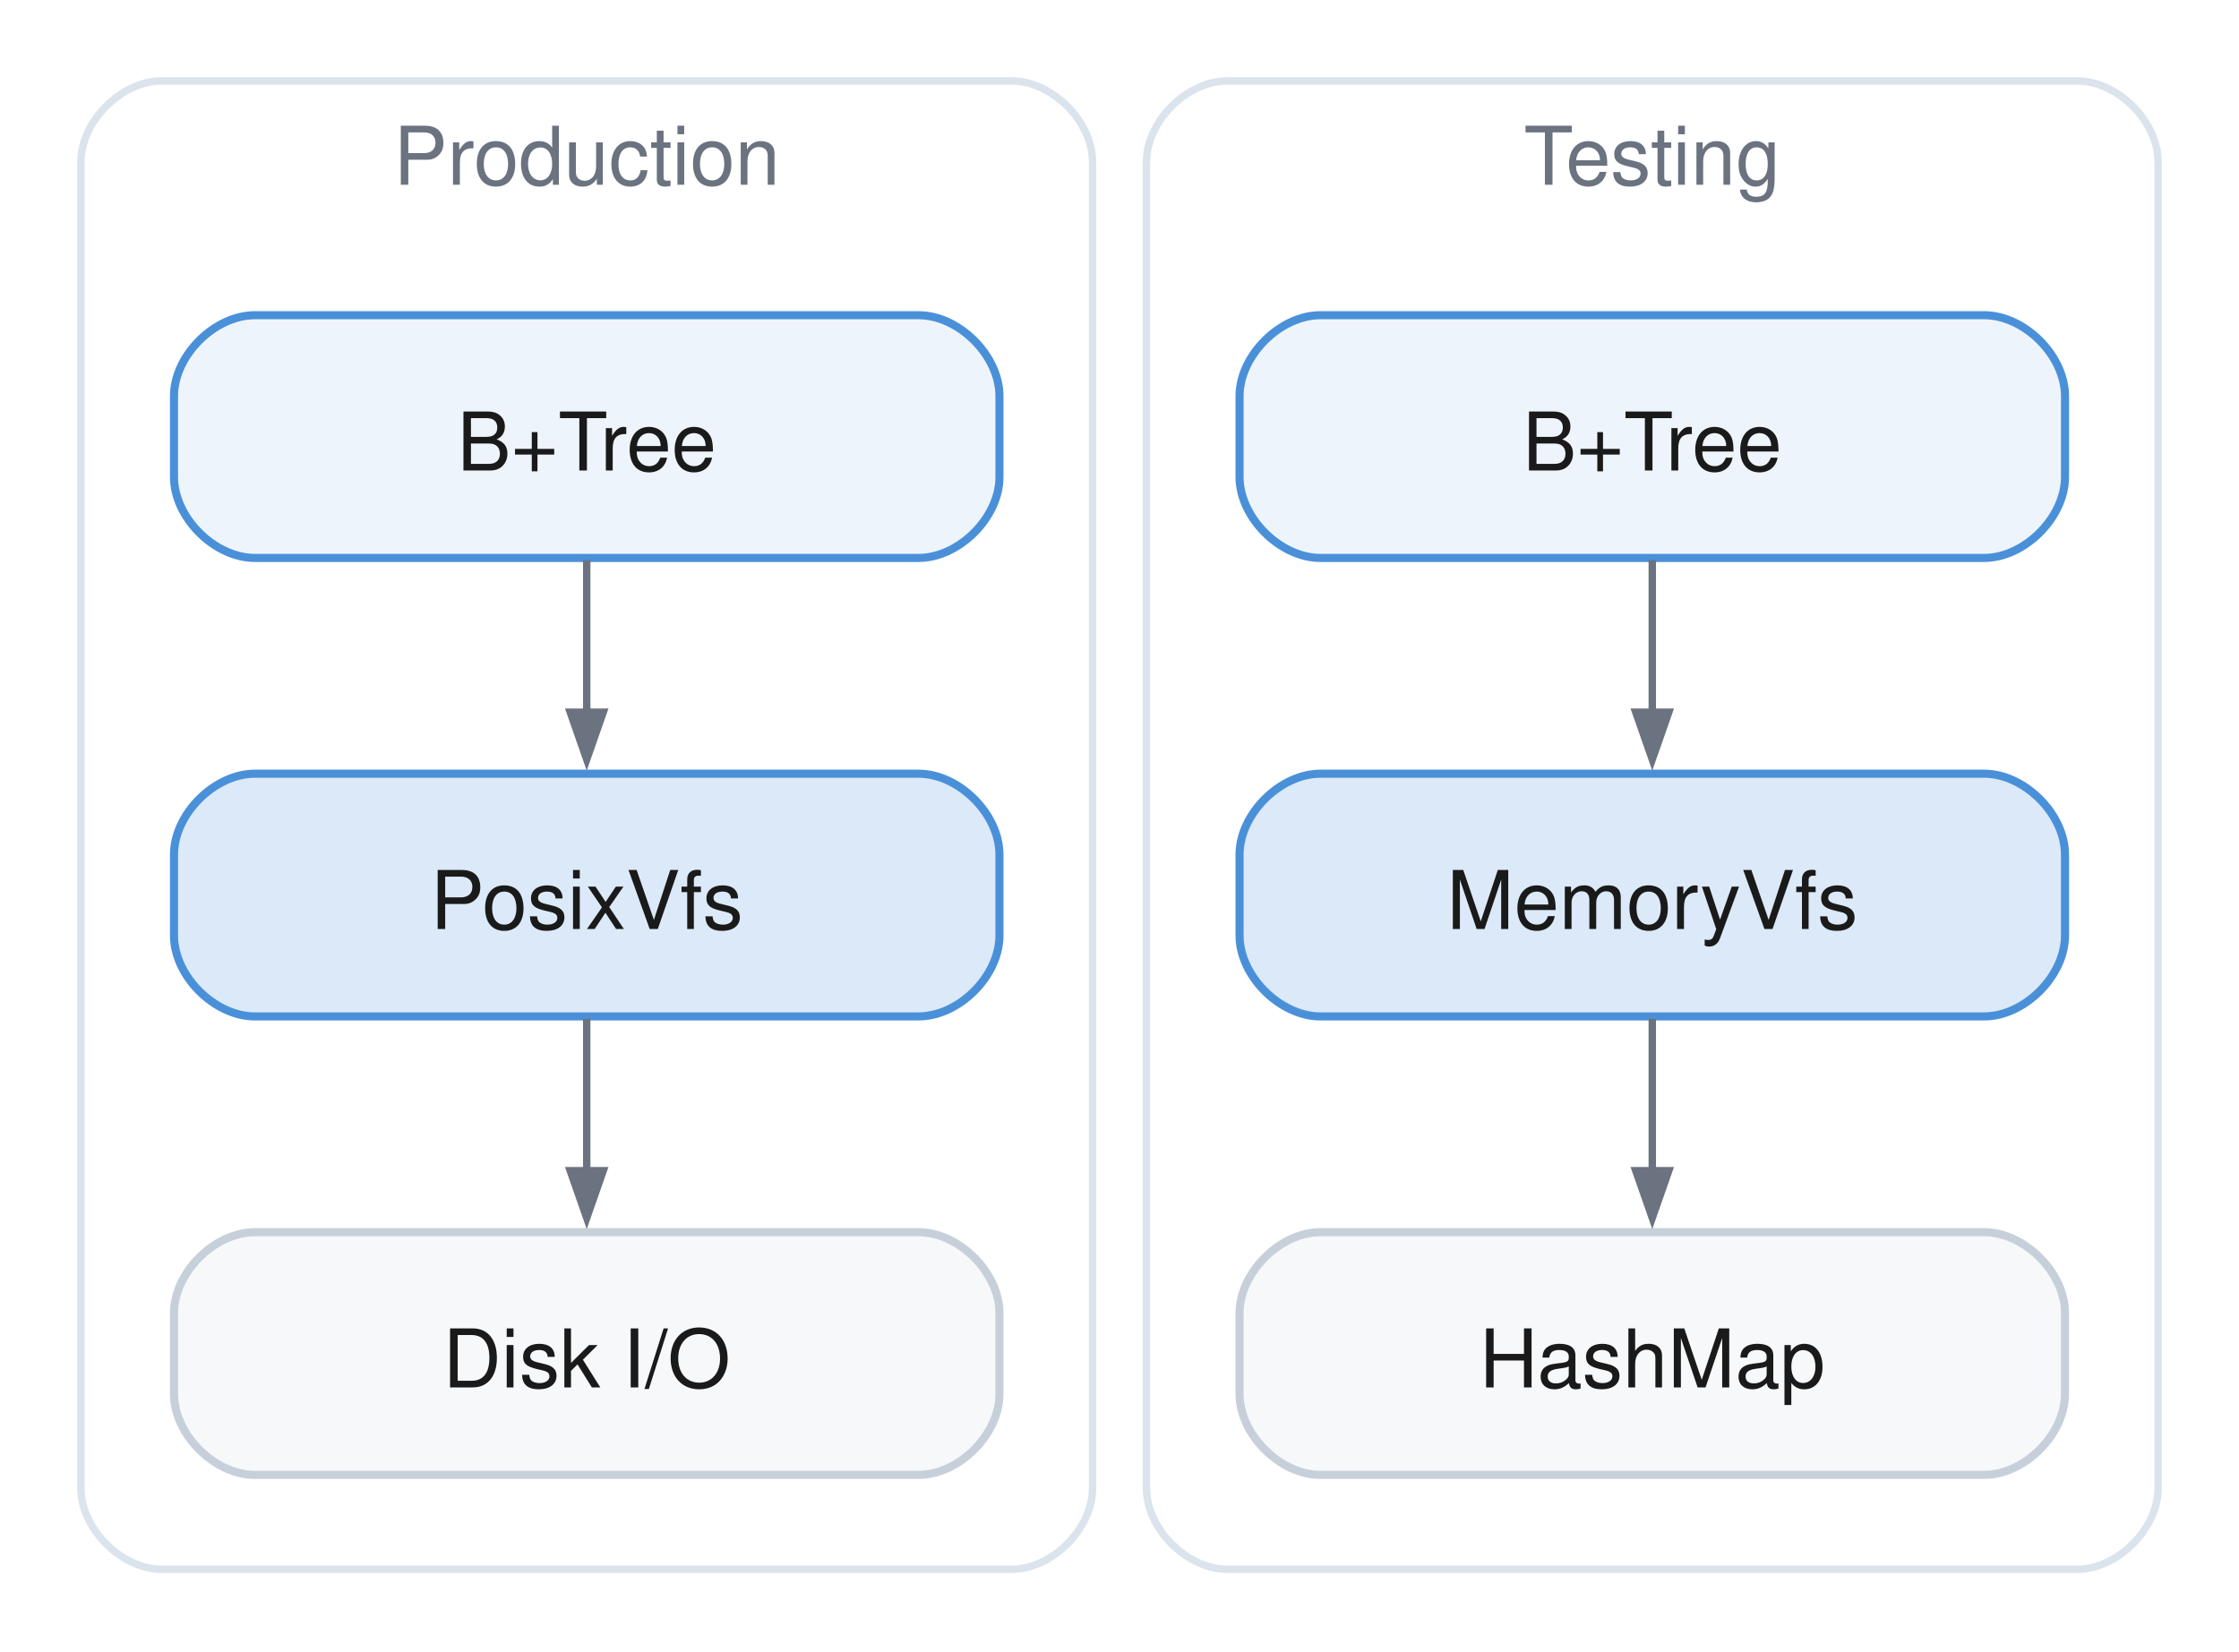
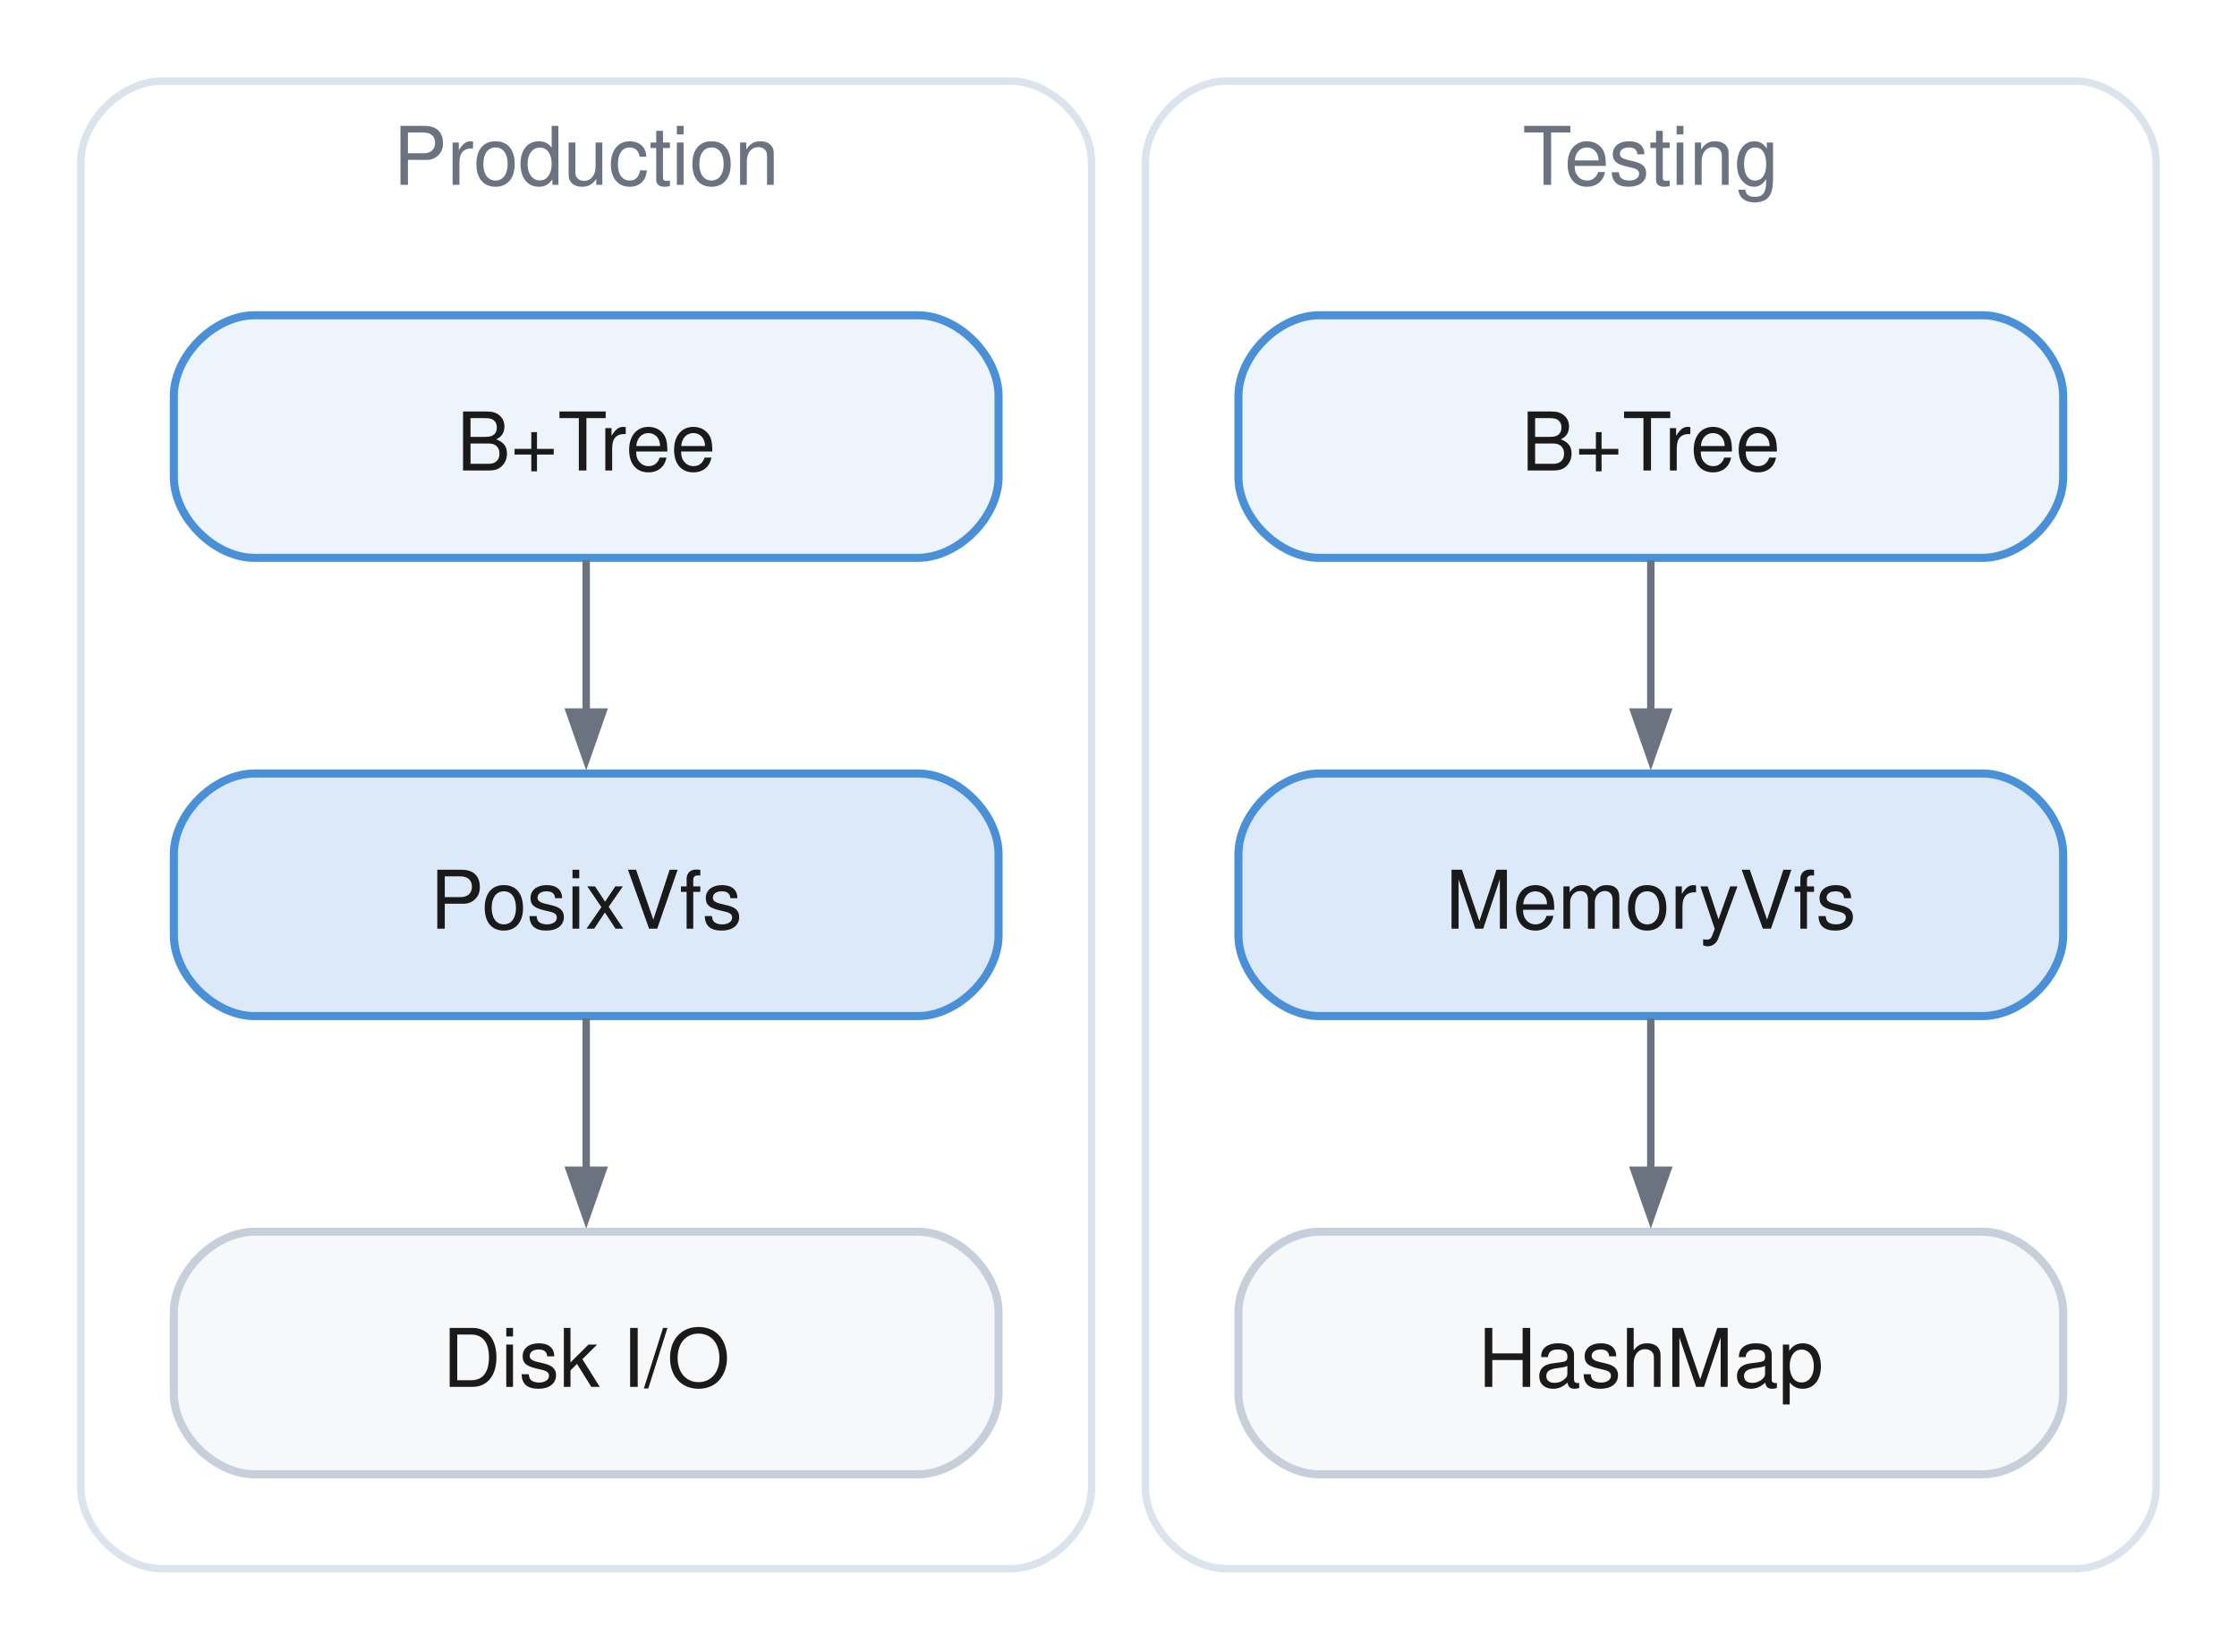
- <svg xmlns="http://www.w3.org/2000/svg" viewBox="0.00 0.00 332.00 245.00">
+ <svg xmlns="http://www.w3.org/2000/svg" width="443" height="327" viewBox="0.00 0.00 332.00 245.00">
  <g id="graph0" class="graph" transform="scale(1 1) rotate(0) translate(4 240.75)">
    <g id="clust1" class="cluster">
      <path fill="none" stroke="#dbe3ec" stroke-width="1.1" d="M20,-8C20,-8 146,-8 146,-8 152,-8 158,-14 158,-20 158,-20 158,-216.75 158,-216.75 158,-222.75 152,-228.75 146,-228.75 146,-228.75 20,-228.75 20,-228.75 14,-228.75 8,-222.75 8,-216.75 8,-216.75 8,-20 8,-20 8,-14 14,-8 20,-8" />
      <text xml:space="preserve" text-anchor="middle" x="83" y="-213.35" font-family="Helvetica,Arial,sans-serif" font-size="12.00" fill="#6b7280">Production</text>
    </g>
    <g id="clust2" class="cluster">
      <path fill="none" stroke="#dbe3ec" stroke-width="1.1" d="M178,-8C178,-8 304,-8 304,-8 310,-8 316,-14 316,-20 316,-20 316,-216.75 316,-216.75 316,-222.75 310,-228.75 304,-228.75 304,-228.75 178,-228.75 178,-228.75 172,-228.75 166,-222.75 166,-216.75 166,-216.75 166,-20 166,-20 166,-14 172,-8 178,-8" />
      <text xml:space="preserve" text-anchor="middle" x="241" y="-213.35" font-family="Helvetica,Arial,sans-serif" font-size="12.00" fill="#6b7280">Testing</text>
    </g>
    <g id="node1" class="node">
      <path fill="#eef4fb" stroke="#4a90d9" stroke-width="1.2" d="M132.2,-194C132.2,-194 33.8,-194 33.8,-194 27.8,-194 21.8,-188 21.8,-182 21.8,-182 21.8,-170 21.8,-170 21.8,-164 27.8,-158 33.8,-158 33.8,-158 132.2,-158 132.2,-158 138.2,-158 144.2,-164 144.2,-170 144.2,-170 144.2,-182 144.2,-182 144.2,-188 138.2,-194 132.2,-194" />
      <text xml:space="preserve" text-anchor="middle" x="83" y="-170.97" font-family="Helvetica,Arial,sans-serif" font-size="12.00" fill="#1a1a1a">B+Tree</text>
    </g>
    <g id="node2" class="node">
      <path fill="#dbe9f8" stroke="#4a90d9" stroke-width="1.2" d="M132.2,-126C132.2,-126 33.8,-126 33.8,-126 27.8,-126 21.8,-120 21.8,-114 21.8,-114 21.8,-102 21.8,-102 21.8,-96 27.8,-90 33.8,-90 33.8,-90 132.2,-90 132.2,-90 138.2,-90 144.2,-96 144.2,-102 144.2,-102 144.2,-114 144.2,-114 144.2,-120 138.2,-126 132.2,-126" />
      <text xml:space="preserve" text-anchor="middle" x="83" y="-102.97" font-family="Helvetica,Arial,sans-serif" font-size="12.00" fill="#1a1a1a">PosixVfs</text>
    </g>
    <g id="edge1" class="edge">
      <path fill="none" stroke="#6b7280" stroke-width="1.1" d="M83,-157.66C83,-150.74 83,-142.63 83,-135.03" />
      <polygon fill="#6b7280" stroke="#6b7280" stroke-width="1.1" points="85.45,-135.12 83,-128.12 80.55,-135.12 85.45,-135.12" />
    </g>
    <g id="node3" class="node">
      <path fill="#f6f8fa" stroke="#c7d0da" stroke-width="1.2" d="M132.2,-58C132.2,-58 33.8,-58 33.8,-58 27.8,-58 21.8,-52 21.8,-46 21.8,-46 21.8,-34 21.8,-34 21.8,-28 27.8,-22 33.8,-22 33.8,-22 132.2,-22 132.2,-22 138.2,-22 144.2,-28 144.2,-34 144.2,-34 144.2,-46 144.2,-46 144.2,-52 138.2,-58 132.2,-58" />
      <text xml:space="preserve" text-anchor="middle" x="83" y="-34.98" font-family="Helvetica,Arial,sans-serif" font-size="12.00" fill="#1a1a1a">Disk I/O</text>
    </g>
    <g id="edge2" class="edge">
      <path fill="none" stroke="#6b7280" stroke-width="1.1" d="M83,-89.66C83,-82.74 83,-74.63 83,-67.03" />
      <polygon fill="#6b7280" stroke="#6b7280" stroke-width="1.1" points="85.45,-67.12 83,-60.12 80.55,-67.12 85.45,-67.12" />
    </g>
    <g id="node4" class="node">
      <path fill="#eef4fb" stroke="#4a90d9" stroke-width="1.2" d="M290.2,-194C290.2,-194 191.8,-194 191.8,-194 185.8,-194 179.8,-188 179.8,-182 179.8,-182 179.8,-170 179.8,-170 179.8,-164 185.8,-158 191.8,-158 191.8,-158 290.2,-158 290.2,-158 296.2,-158 302.2,-164 302.2,-170 302.2,-170 302.2,-182 302.2,-182 302.2,-188 296.2,-194 290.2,-194" />
      <text xml:space="preserve" text-anchor="middle" x="241" y="-170.97" font-family="Helvetica,Arial,sans-serif" font-size="12.00" fill="#1a1a1a">B+Tree</text>
    </g>
    <g id="node5" class="node">
      <path fill="#dbe9f8" stroke="#4a90d9" stroke-width="1.2" d="M290.2,-126C290.2,-126 191.8,-126 191.8,-126 185.8,-126 179.8,-120 179.8,-114 179.8,-114 179.8,-102 179.8,-102 179.8,-96 185.8,-90 191.8,-90 191.8,-90 290.2,-90 290.2,-90 296.2,-90 302.2,-96 302.2,-102 302.2,-102 302.2,-114 302.2,-114 302.2,-120 296.2,-126 290.2,-126" />
      <text xml:space="preserve" text-anchor="middle" x="241" y="-102.97" font-family="Helvetica,Arial,sans-serif" font-size="12.00" fill="#1a1a1a">MemoryVfs</text>
    </g>
    <g id="edge3" class="edge">
      <path fill="none" stroke="#6b7280" stroke-width="1.1" d="M241,-157.66C241,-150.74 241,-142.63 241,-135.03" />
      <polygon fill="#6b7280" stroke="#6b7280" stroke-width="1.1" points="243.45,-135.12 241,-128.12 238.55,-135.12 243.45,-135.12" />
    </g>
    <g id="node6" class="node">
      <path fill="#f6f8fa" stroke="#c7d0da" stroke-width="1.2" d="M290.2,-58C290.2,-58 191.8,-58 191.8,-58 185.8,-58 179.8,-52 179.8,-46 179.8,-46 179.8,-34 179.8,-34 179.8,-28 185.8,-22 191.8,-22 191.8,-22 290.2,-22 290.2,-22 296.2,-22 302.2,-28 302.2,-34 302.2,-34 302.2,-46 302.2,-46 302.2,-52 296.2,-58 290.2,-58" />
      <text xml:space="preserve" text-anchor="middle" x="241" y="-34.98" font-family="Helvetica,Arial,sans-serif" font-size="12.00" fill="#1a1a1a">HashMap</text>
    </g>
    <g id="edge4" class="edge">
      <path fill="none" stroke="#6b7280" stroke-width="1.1" d="M241,-89.66C241,-82.74 241,-74.63 241,-67.03" />
      <polygon fill="#6b7280" stroke="#6b7280" stroke-width="1.1" points="243.45,-67.12 241,-60.12 238.55,-67.12 243.45,-67.12" />
    </g>
  </g>
</svg>
